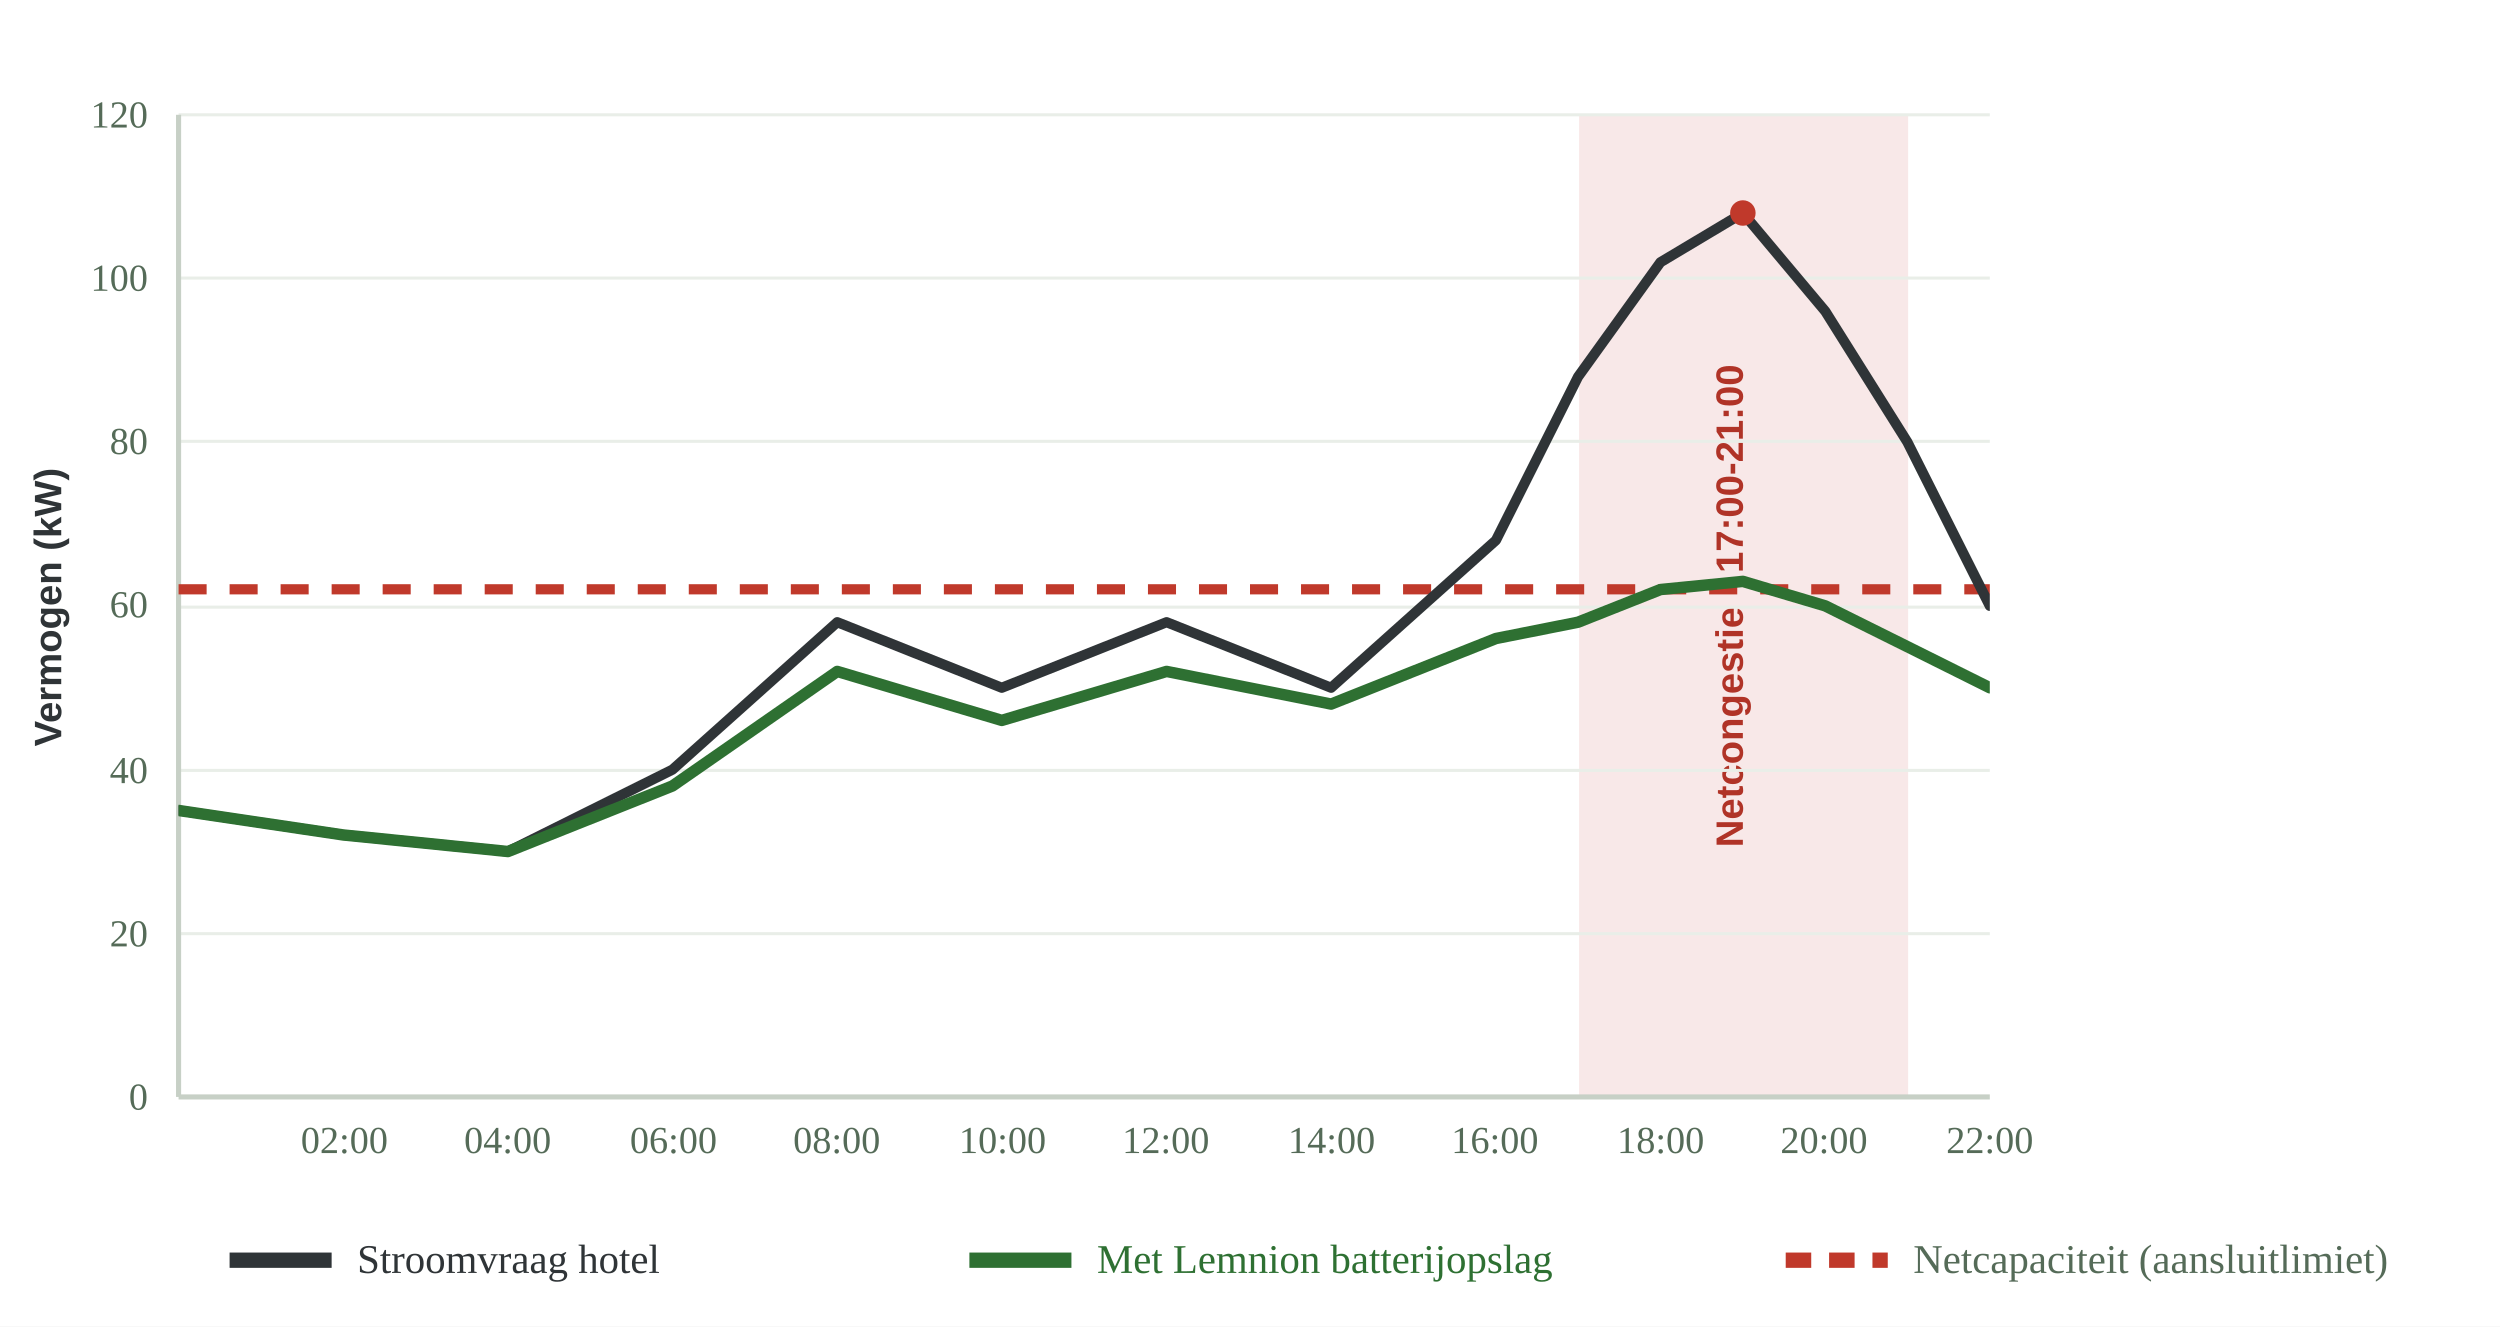
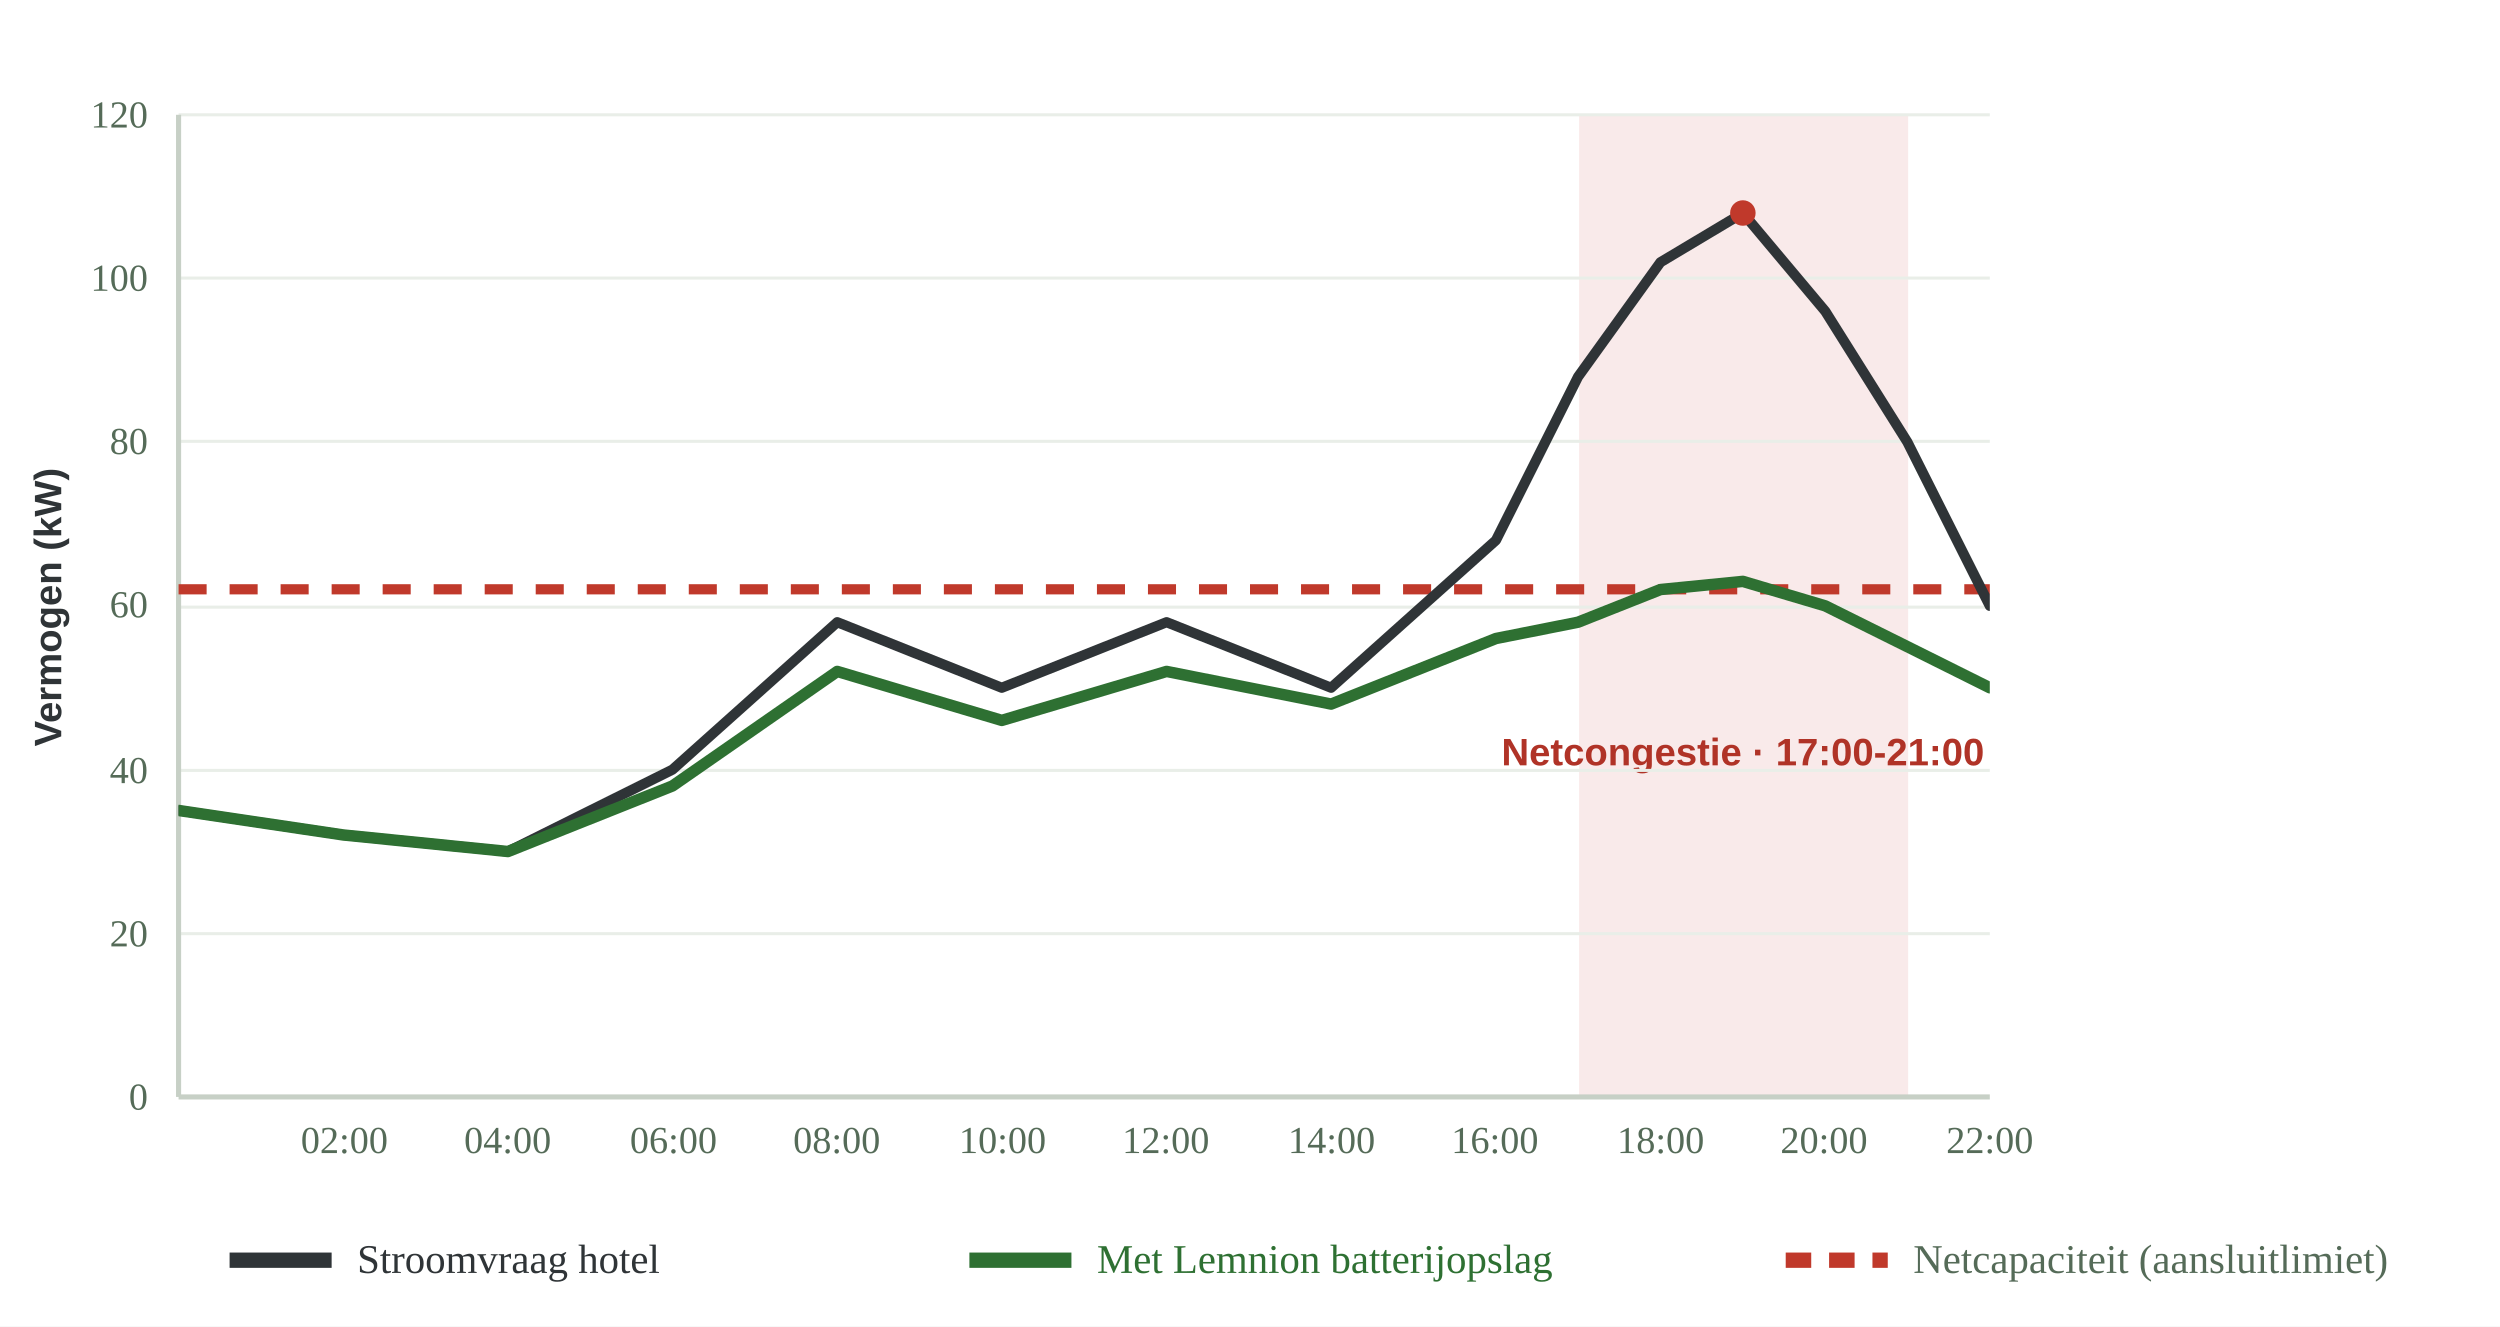
<svg xmlns="http://www.w3.org/2000/svg" viewBox="0 0 980 520" width="980" height="520" role="img" aria-label="Netcongestie: piek tussen 17:00 en 21:00, Met Lemnion batterijopslag houdt de stroomvraag onder de netcapaciteit">
  <defs>
    <clipPath id="plotClip">
      <rect x="70" y="45" width="710" height="385" />
    </clipPath>
  </defs>
  <rect width="980" height="520" fill="#FFFFFF" />
-   <rect x="619" y="45" width="129" height="385" fill="#F4D9D9" opacity="0.6" />
-   <text transform="rotate(-90 683.2 237.5)" x="683.2" y="237.5" text-anchor="middle" font-family="Montserrat, Arial, sans-serif" font-size="15" font-weight="600" fill="#B03327">Netcongestie · 17:00-21:00</text>
+   <rect x="619" y="45" width="129" height="385" fill="#F4D9D9" opacity="0.55" />
+   <text x="683.2" y="300" text-anchor="middle" font-family="Montserrat, Arial, sans-serif" font-size="15" font-weight="600" fill="#B03327">Netcongestie · 17:00-21:00</text>
  <g stroke="#E9EEE8" stroke-width="1.2">
    <line x1="70" y1="366" x2="780" y2="366" />
    <line x1="70" y1="302" x2="780" y2="302" />
    <line x1="70" y1="238" x2="780" y2="238" />
    <line x1="70" y1="173" x2="780" y2="173" />
    <line x1="70" y1="109" x2="780" y2="109" />
    <line x1="70" y1="45" x2="780" y2="45" />
  </g>
  <line x1="70" y1="430" x2="780" y2="430" stroke="#C7D0C6" stroke-width="2" />
  <line x1="70" y1="45" x2="70" y2="430" stroke="#C7D0C6" stroke-width="2" />
  <text x="58" y="435" text-anchor="end" font-size="15" fill="#556B58">0</text>
  <text x="58" y="371" text-anchor="end" font-size="15" fill="#556B58">20</text>
  <text x="58" y="307" text-anchor="end" font-size="15" fill="#556B58">40</text>
  <text x="58" y="242" text-anchor="end" font-size="15" fill="#556B58">60</text>
  <text x="58" y="178" text-anchor="end" font-size="15" fill="#556B58">80</text>
  <text x="58" y="114" text-anchor="end" font-size="15" fill="#556B58">100</text>
  <text x="58" y="50" text-anchor="end" font-size="15" fill="#556B58">120</text>
  <text x="135" y="452" text-anchor="middle" font-size="15" fill="#556B58">02:00</text>
  <text x="199" y="452" text-anchor="middle" font-size="15" fill="#556B58">04:00</text>
  <text x="264" y="452" text-anchor="middle" font-size="15" fill="#556B58">06:00</text>
  <text x="328" y="452" text-anchor="middle" font-size="15" fill="#556B58">08:00</text>
  <text x="393" y="452" text-anchor="middle" font-size="15" fill="#556B58">10:00</text>
  <text x="457" y="452" text-anchor="middle" font-size="15" fill="#556B58">12:00</text>
  <text x="522" y="452" text-anchor="middle" font-size="15" fill="#556B58">14:00</text>
  <text x="586" y="452" text-anchor="middle" font-size="15" fill="#556B58">16:00</text>
  <text x="651" y="452" text-anchor="middle" font-size="15" fill="#556B58">18:00</text>
  <text x="715" y="452" text-anchor="middle" font-size="15" fill="#556B58">20:00</text>
  <text x="780" y="452" text-anchor="middle" font-size="15" fill="#556B58">22:00</text>
  <text x="24" y="238" font-family="Montserrat, Arial, sans-serif" font-size="15" font-weight="600" fill="#2F3437" transform="rotate(-90 24 238)" text-anchor="middle">Vermogen (kW)</text>
  <g clip-path="url(#plotClip)">
    <line x1="70" y1="231" x2="780" y2="231" stroke="#C0392B" stroke-width="4" stroke-dasharray="11 9" />
    <path d="M 70.0 317.7 L 134.5 327.3 L 199.1 333.8 L 263.6 301.7 L 328.2 243.9 L 392.7 269.6 L 457.3 243.9 L 521.8 269.6 L 586.4 211.8 L 618.6 147.7 L 650.9 102.8 L 683.2 83.5 L 715.5 122.0 L 747.7 173.3 L 780.0 237.5" fill="none" stroke="#2F3437" stroke-width="4" stroke-linecap="round" stroke-linejoin="round" />
    <path d="M 70.0 317.7 L 134.5 327.3 L 199.1 333.8 L 263.6 308.1 L 328.2 263.2 L 392.7 282.4 L 457.3 263.2 L 521.8 276.0 L 586.4 250.3 L 618.6 243.9 L 650.9 231.1 L 683.2 227.9 L 715.5 237.5 L 747.7 253.5 L 780.0 269.6" fill="none" stroke="#2E7032" stroke-width="4.5" stroke-linecap="round" stroke-linejoin="round" />
    <circle cx="683.2" cy="83.5" r="5" fill="#C0392B" />
  </g>
  <g font-size="16">
    <line x1="90" y1="494" x2="130" y2="494" stroke="#2F3437" stroke-width="6" />
    <text x="140" y="499" fill="#2F3437">Stroomvraag hotel</text>
    <line x1="380" y1="494" x2="420" y2="494" stroke="#2E7032" stroke-width="6" />
    <text x="430" y="499" fill="#2E7032">Met Lemnion batterijopslag</text>
    <line x1="700" y1="494" x2="740" y2="494" stroke="#C0392B" stroke-width="6" stroke-dasharray="10 7" />
    <text x="750" y="499" fill="#556B58">Netcapaciteit (aansluitlimiet)</text>
  </g>
</svg>
